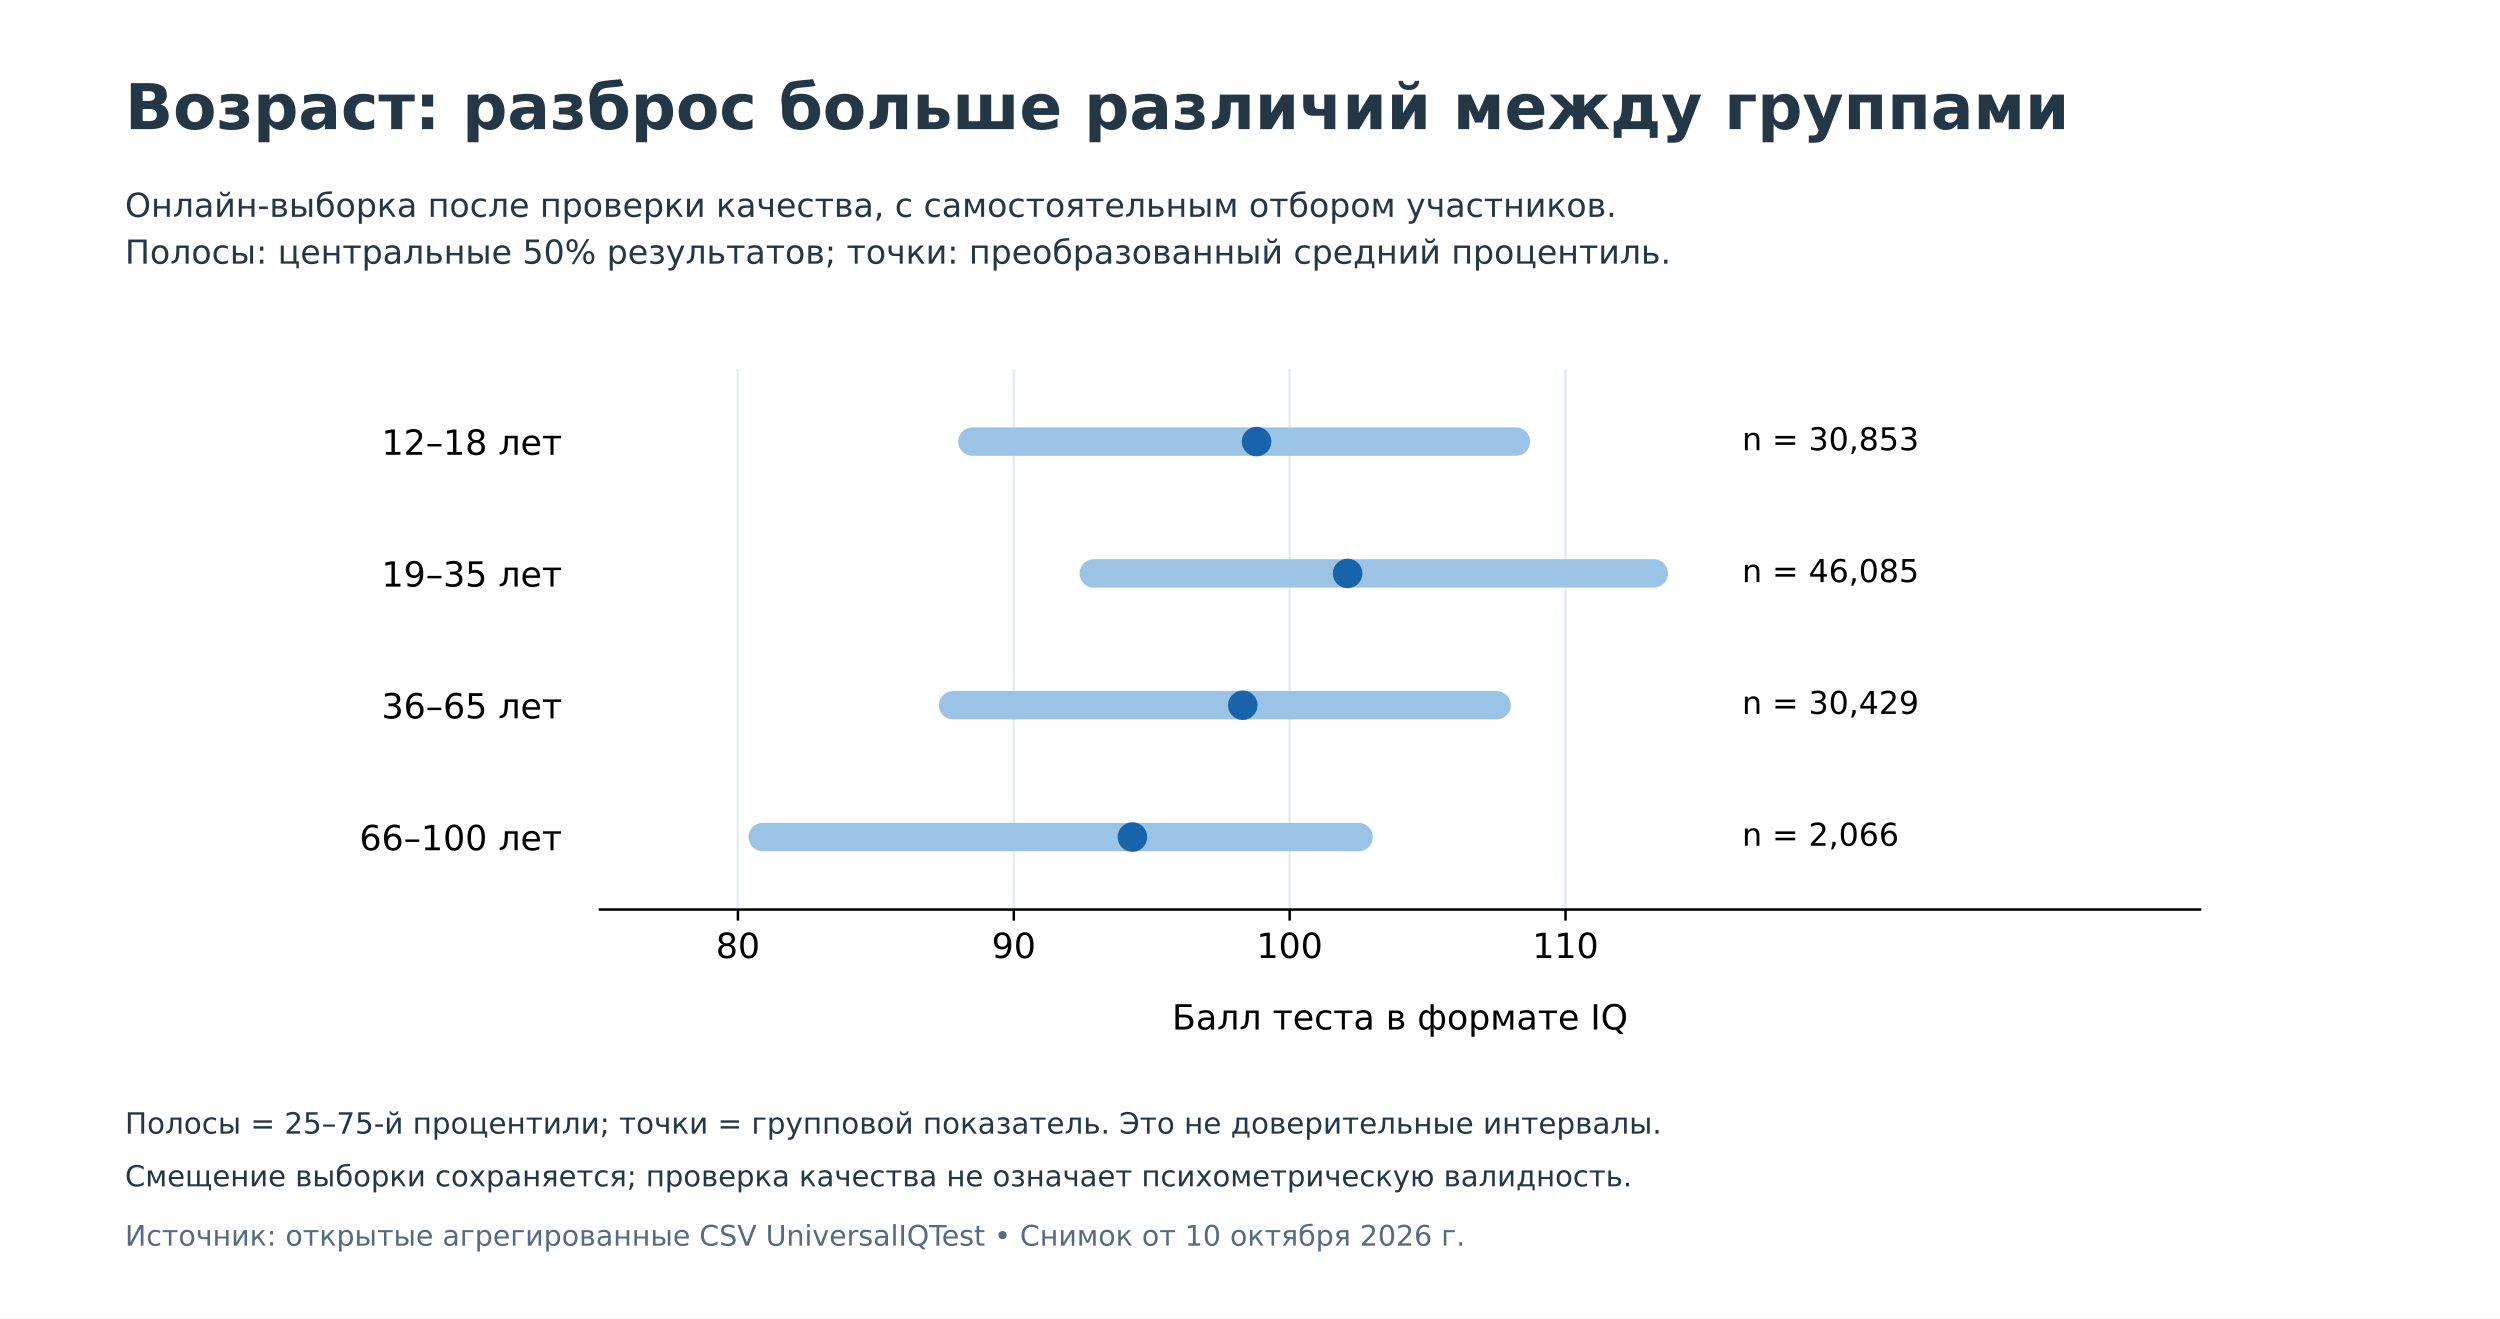
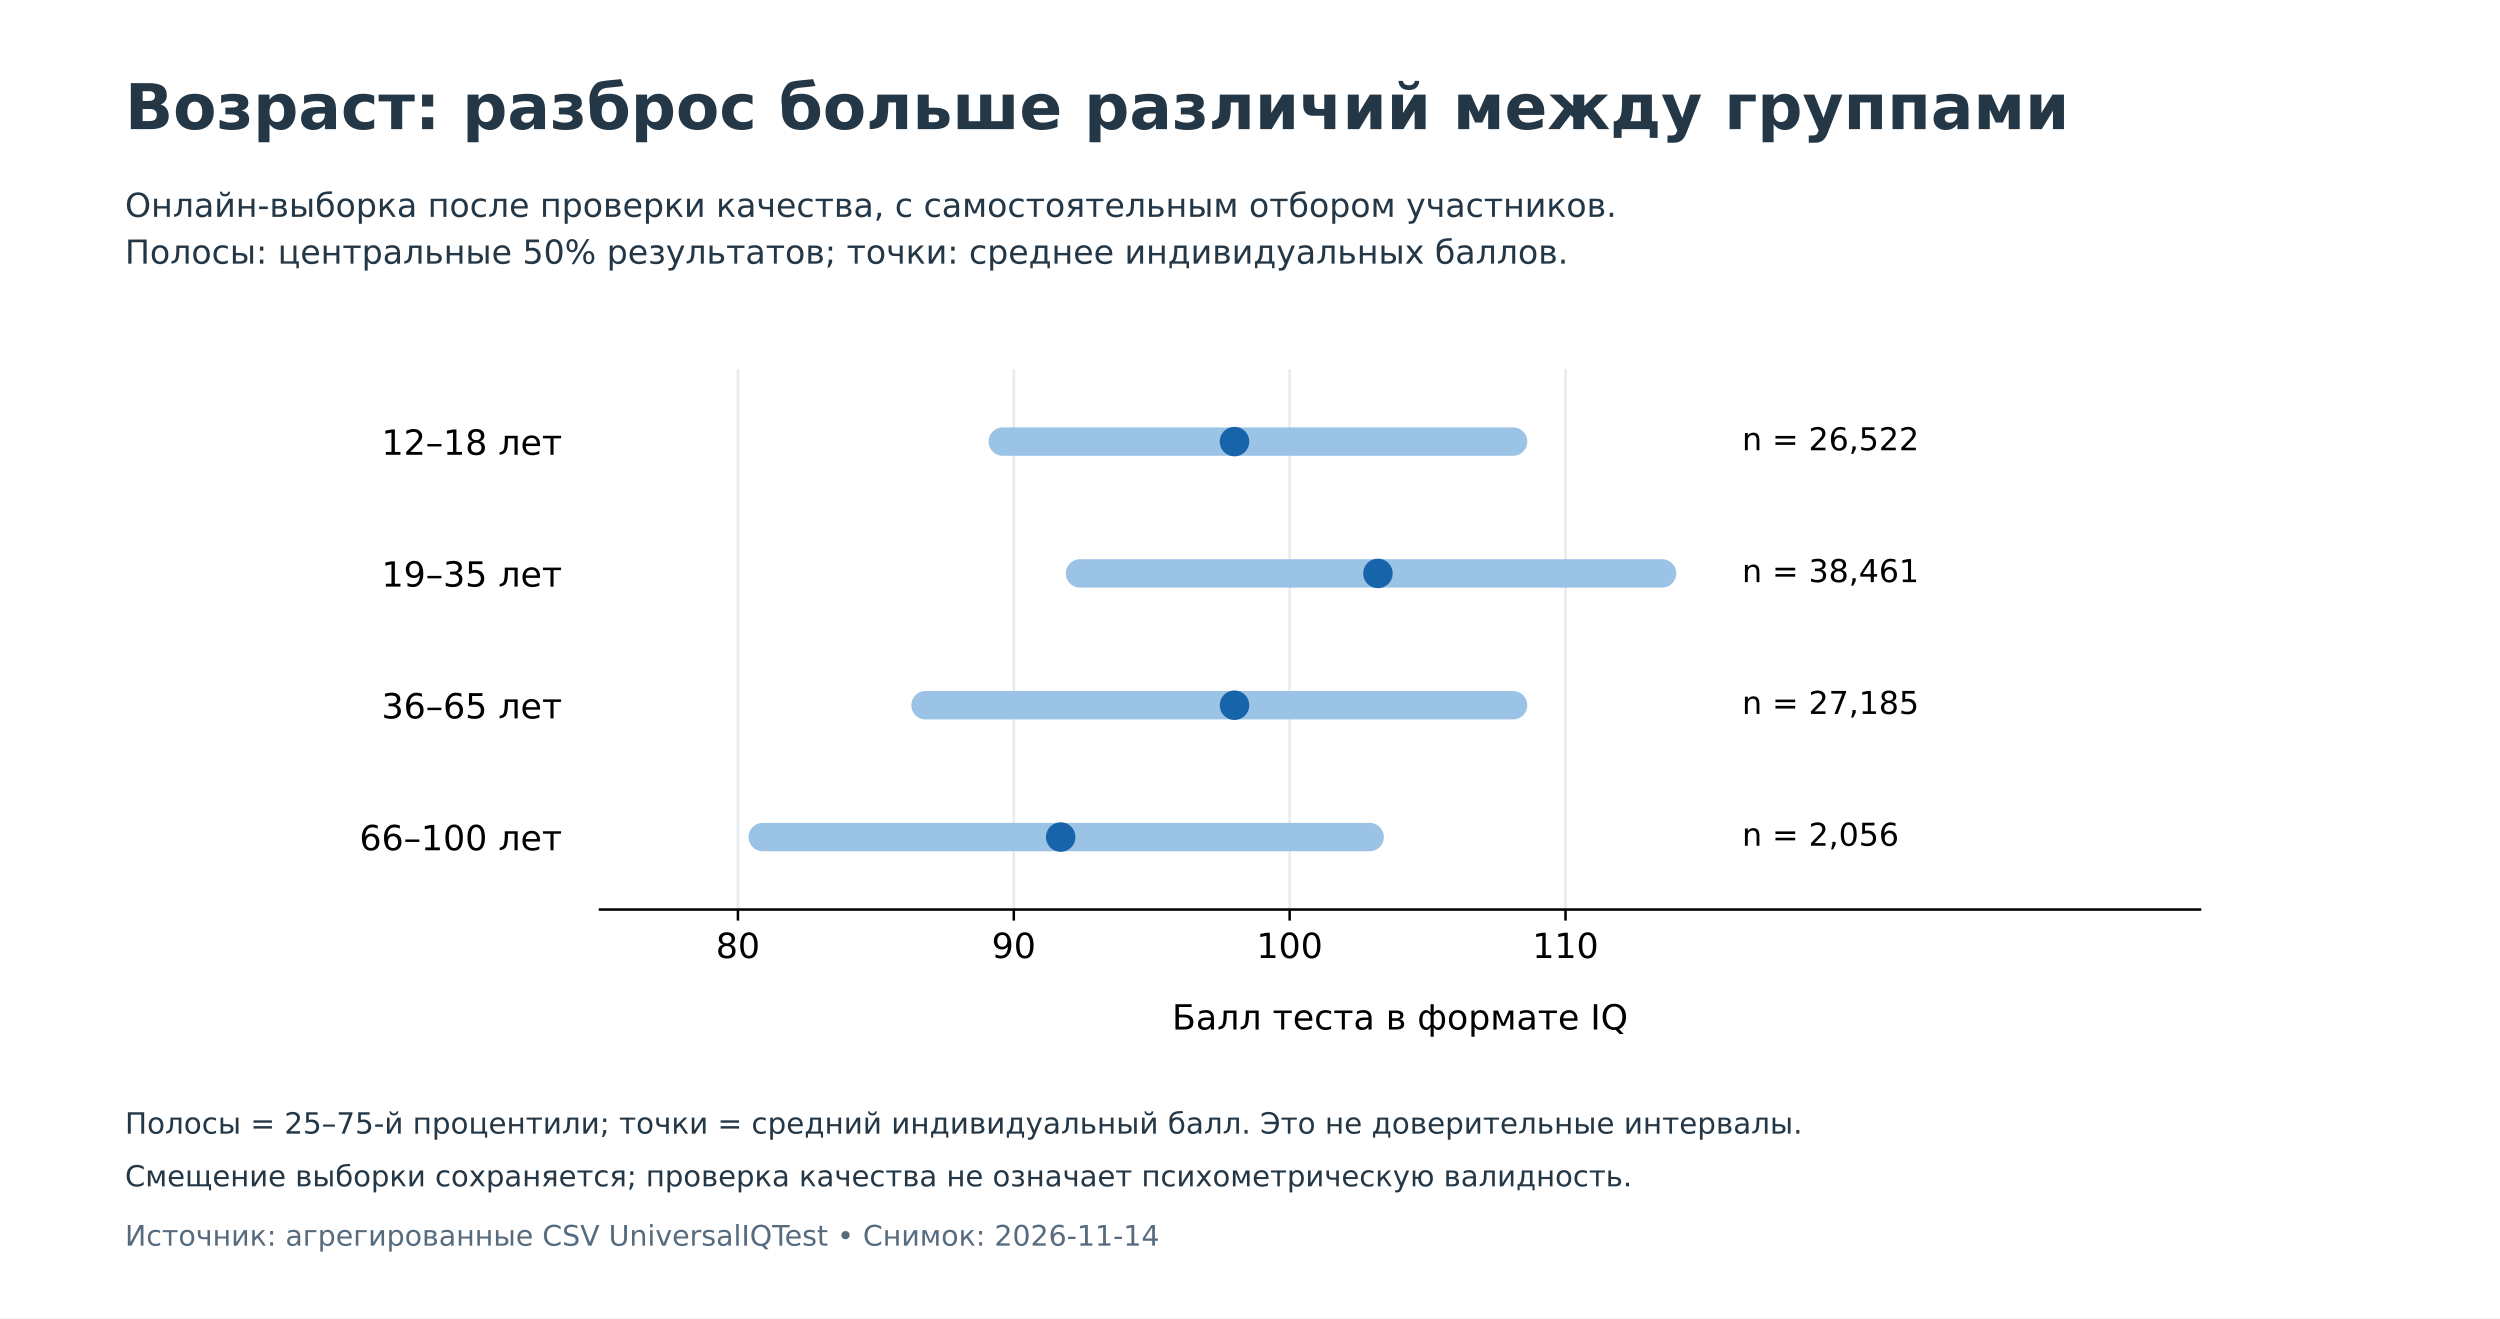
<svg xmlns="http://www.w3.org/2000/svg" xmlns:xlink="http://www.w3.org/1999/xlink" width="792pt" height="417.6pt" viewBox="0 0 792 417.6" version="1.1">
  <defs>
    <style type="text/css">*{stroke-linejoin: round; stroke-linecap: butt}</style>
  </defs>
  <g id="figure_1">
    <g id="patch_1">
      <path d="M 0 417.6 L 792 417.6 L 792 0 L 0 0 z " style="fill: #ffffff" />
    </g>
    <g id="axes_1">
      <g id="patch_2">
        <path d="M 190.08 288.144 L 696.96 288.144 L 696.96 116.928 L 190.08 116.928 z " style="fill: #ffffff" />
      </g>
      <g id="matplotlib.axis_1">
        <g id="xtick_1">
          <g id="line2d_1">
-             <path d="M 233.777 288.144 L 233.777 116.928 " clip-path="url(#p41d9ceec40)" style="fill: none; stroke: #e5ebf0; stroke-width: 0.8; stroke-linecap: square" />
+             <path d="M 233.777 288.144 L 233.777 116.928 " clip-path="url(#paba912644b)" style="fill: none; stroke: #e5ebf0; stroke-width: 0.8; stroke-linecap: square" />
          </g>
          <g id="line2d_2">
            <defs>
-               <path id="m0771f6a37a" d="M 0 0 L 0 3.5 " style="stroke: #000000; stroke-width: 0.8" />
+               <path id="m1f28500f4e" d="M 0 0 L 0 3.5 " style="stroke: #000000; stroke-width: 0.8" />
            </defs>
            <g>
-               <use xlink:href="#m0771f6a37a" x="233.777" y="288.144" style="stroke: #000000; stroke-width: 0.8" />
+               <use xlink:href="#m1f28500f4e" x="233.777" y="288.144" style="stroke: #000000; stroke-width: 0.8" />
            </g>
          </g>
          <g id="text_1">
            <text style="font-size: 11px; font-family: 'DejaVu Sans'; text-anchor: middle" x="233.777" y="303.502" transform="rotate(-0 233.7766 303.5023)">80</text>
          </g>
        </g>
        <g id="xtick_2">
          <g id="line2d_3">
-             <path d="M 321.17 288.144 L 321.17 116.928 " clip-path="url(#p41d9ceec40)" style="fill: none; stroke: #e5ebf0; stroke-width: 0.8; stroke-linecap: square" />
+             <path d="M 321.17 288.144 L 321.17 116.928 " clip-path="url(#paba912644b)" style="fill: none; stroke: #e5ebf0; stroke-width: 0.8; stroke-linecap: square" />
          </g>
          <g id="line2d_4">
            <g>
-               <use xlink:href="#m0771f6a37a" x="321.17" y="288.144" style="stroke: #000000; stroke-width: 0.8" />
+               <use xlink:href="#m1f28500f4e" x="321.17" y="288.144" style="stroke: #000000; stroke-width: 0.8" />
            </g>
          </g>
          <g id="text_2">
            <text style="font-size: 11px; font-family: 'DejaVu Sans'; text-anchor: middle" x="321.17" y="303.502" transform="rotate(-0 321.1697 303.5023)">90</text>
          </g>
        </g>
        <g id="xtick_3">
          <g id="line2d_5">
-             <path d="M 408.563 288.144 L 408.563 116.928 " clip-path="url(#p41d9ceec40)" style="fill: none; stroke: #e5ebf0; stroke-width: 0.8; stroke-linecap: square" />
+             <path d="M 408.563 288.144 L 408.563 116.928 " clip-path="url(#paba912644b)" style="fill: none; stroke: #e5ebf0; stroke-width: 0.8; stroke-linecap: square" />
          </g>
          <g id="line2d_6">
            <g>
-               <use xlink:href="#m0771f6a37a" x="408.563" y="288.144" style="stroke: #000000; stroke-width: 0.8" />
+               <use xlink:href="#m1f28500f4e" x="408.563" y="288.144" style="stroke: #000000; stroke-width: 0.8" />
            </g>
          </g>
          <g id="text_3">
            <text style="font-size: 11px; font-family: 'DejaVu Sans'; text-anchor: middle" x="408.563" y="303.502" transform="rotate(-0 408.5628 303.5023)">100</text>
          </g>
        </g>
        <g id="xtick_4">
          <g id="line2d_7">
-             <path d="M 495.956 288.144 L 495.956 116.928 " clip-path="url(#p41d9ceec40)" style="fill: none; stroke: #e5ebf0; stroke-width: 0.8; stroke-linecap: square" />
+             <path d="M 495.956 288.144 L 495.956 116.928 " clip-path="url(#paba912644b)" style="fill: none; stroke: #e5ebf0; stroke-width: 0.8; stroke-linecap: square" />
          </g>
          <g id="line2d_8">
            <g>
-               <use xlink:href="#m0771f6a37a" x="495.956" y="288.144" style="stroke: #000000; stroke-width: 0.8" />
+               <use xlink:href="#m1f28500f4e" x="495.956" y="288.144" style="stroke: #000000; stroke-width: 0.8" />
            </g>
          </g>
          <g id="text_4">
            <text style="font-size: 11px; font-family: 'DejaVu Sans'; text-anchor: middle" x="495.956" y="303.502" transform="rotate(-0 495.9559 303.5023)">110</text>
          </g>
        </g>
        <g id="text_5">
          <text style="font-size: 11px; font-family: 'DejaVu Sans'; text-anchor: middle" x="443.52" y="326.148" transform="rotate(-0 443.52 326.1482)">Балл теста в формате IQ</text>
        </g>
      </g>
      <g id="matplotlib.axis_2">
        <g id="ytick_1">
          <g id="line2d_9" />
          <g id="text_6">
            <text style="font-size: 11px; font-family: 'DejaVu Sans'; text-anchor: end" x="178.08" y="269.355" transform="rotate(-0 178.08 269.3551)">66–100 лет</text>
          </g>
        </g>
        <g id="ytick_2">
          <g id="line2d_10" />
          <g id="text_7">
            <text style="font-size: 11px; font-family: 'DejaVu Sans'; text-anchor: end" x="178.08" y="227.595" transform="rotate(-0 178.08 227.5951)">36–65 лет</text>
          </g>
        </g>
        <g id="ytick_3">
          <g id="line2d_11" />
          <g id="text_8">
            <text style="font-size: 11px; font-family: 'DejaVu Sans'; text-anchor: end" x="178.08" y="185.835" transform="rotate(-0 178.08 185.8351)">19–35 лет</text>
          </g>
        </g>
        <g id="ytick_4">
          <g id="line2d_12" />
          <g id="text_9">
            <text style="font-size: 11px; font-family: 'DejaVu Sans'; text-anchor: end" x="178.08" y="144.075" transform="rotate(-0 178.08 144.0751)">12–18 лет</text>
          </g>
        </g>
      </g>
      <g id="line2d_13">
-         <path d="M 308.061 139.896 L 480.225 139.896 " clip-path="url(#p41d9ceec40)" style="fill: none; stroke: #9bc3e5; stroke-width: 9; stroke-linecap: round" />
+         <path d="M 317.674 139.896 L 479.351 139.896 " clip-path="url(#paba912644b)" style="fill: none; stroke: #9bc3e5; stroke-width: 9; stroke-linecap: round" />
      </g>
      <g id="line2d_14">
-         <path d="M 346.514 181.656 L 523.922 181.656 " clip-path="url(#p41d9ceec40)" style="fill: none; stroke: #9bc3e5; stroke-width: 9; stroke-linecap: round" />
+         <path d="M 342.144 181.656 L 526.543 181.656 " clip-path="url(#paba912644b)" style="fill: none; stroke: #9bc3e5; stroke-width: 9; stroke-linecap: round" />
      </g>
      <g id="line2d_15">
-         <path d="M 301.943 223.416 L 474.108 223.416 " clip-path="url(#p41d9ceec40)" style="fill: none; stroke: #9bc3e5; stroke-width: 9; stroke-linecap: round" />
+         <path d="M 293.204 223.416 L 479.351 223.416 " clip-path="url(#paba912644b)" style="fill: none; stroke: #9bc3e5; stroke-width: 9; stroke-linecap: round" />
      </g>
      <g id="line2d_16">
-         <path d="M 241.642 265.176 L 430.411 265.176 " clip-path="url(#p41d9ceec40)" style="fill: none; stroke: #9bc3e5; stroke-width: 9; stroke-linecap: round" />
+         <path d="M 241.642 265.176 L 433.907 265.176 " clip-path="url(#paba912644b)" style="fill: none; stroke: #9bc3e5; stroke-width: 9; stroke-linecap: round" />
      </g>
      <g id="patch_3">
        <path d="M 190.08 288.144 L 696.96 288.144 " style="fill: none; stroke: #000000; stroke-width: 0.8; stroke-linejoin: miter; stroke-linecap: square" />
      </g>
      <g id="PathCollection_1">
        <defs>
-           <path id="madd3554849" d="M 0 4.183 C 1.109 4.183 2.174 3.743 2.958 2.958 C 3.743 2.174 4.183 1.109 4.183 0 C 4.183 -1.109 3.743 -2.174 2.958 -2.958 C 2.174 -3.743 1.109 -4.183 0 -4.183 C -1.109 -4.183 -2.174 -3.743 -2.958 -2.958 C -3.743 -2.174 -4.183 -1.109 -4.183 0 C -4.183 1.109 -3.743 2.174 -2.958 2.958 C -2.174 3.743 -1.109 4.183 0 4.183 z " style="stroke: #1864ab" />
+           <path id="mce066472a1" d="M 0 4.183 C 1.109 4.183 2.174 3.743 2.958 2.958 C 3.743 2.174 4.183 1.109 4.183 0 C 4.183 -1.109 3.743 -2.174 2.958 -2.958 C 2.174 -3.743 1.109 -4.183 0 -4.183 C -1.109 -4.183 -2.174 -3.743 -2.958 -2.958 C -3.743 -2.174 -4.183 -1.109 -4.183 0 C -4.183 1.109 -3.743 2.174 -2.958 2.958 C -2.174 3.743 -1.109 4.183 0 4.183 z " style="stroke: #1864ab" />
        </defs>
-         <g clip-path="url(#p41d9ceec40)">
-           <use xlink:href="#madd3554849" x="398.076" y="139.896" style="fill: #1864ab; stroke: #1864ab" />
+         <g clip-path="url(#paba912644b)">
+           <use xlink:href="#mce066472a1" x="391.084" y="139.896" style="fill: #1864ab; stroke: #1864ab" />
        </g>
      </g>
      <g id="text_10">
-         <text style="font-size: 10px; font-family: 'DejaVu Sans'; text-anchor: start" x="551.887" y="142.655" transform="rotate(-0 551.8874 142.6554)">n = 30,853</text>
+         <text style="font-size: 10px; font-family: 'DejaVu Sans'; text-anchor: start" x="551.887" y="142.655" transform="rotate(-0 551.8874 142.6554)">n = 26,522</text>
      </g>
      <g id="PathCollection_2">
-         <g clip-path="url(#p41d9ceec40)">
-           <use xlink:href="#madd3554849" x="426.915" y="181.656" style="fill: #1864ab; stroke: #1864ab" />
+         <g clip-path="url(#paba912644b)">
+           <use xlink:href="#mce066472a1" x="436.529" y="181.656" style="fill: #1864ab; stroke: #1864ab" />
        </g>
      </g>
      <g id="text_11">
-         <text style="font-size: 10px; font-family: 'DejaVu Sans'; text-anchor: start" x="551.887" y="184.415" transform="rotate(-0 551.8874 184.4154)">n = 46,085</text>
+         <text style="font-size: 10px; font-family: 'DejaVu Sans'; text-anchor: start" x="551.887" y="184.415" transform="rotate(-0 551.8874 184.4154)">n = 38,461</text>
      </g>
      <g id="PathCollection_3">
-         <g clip-path="url(#p41d9ceec40)">
-           <use xlink:href="#madd3554849" x="393.706" y="223.416" style="fill: #1864ab; stroke: #1864ab" />
+         <g clip-path="url(#paba912644b)">
+           <use xlink:href="#mce066472a1" x="391.084" y="223.416" style="fill: #1864ab; stroke: #1864ab" />
        </g>
      </g>
      <g id="text_12">
-         <text style="font-size: 10px; font-family: 'DejaVu Sans'; text-anchor: start" x="551.887" y="226.175" transform="rotate(-0 551.8874 226.1754)">n = 30,429</text>
+         <text style="font-size: 10px; font-family: 'DejaVu Sans'; text-anchor: start" x="551.887" y="226.175" transform="rotate(-0 551.8874 226.1754)">n = 27,185</text>
      </g>
      <g id="PathCollection_4">
-         <g clip-path="url(#p41d9ceec40)">
-           <use xlink:href="#madd3554849" x="358.749" y="265.176" style="fill: #1864ab; stroke: #1864ab" />
+         <g clip-path="url(#paba912644b)">
+           <use xlink:href="#mce066472a1" x="336.026" y="265.176" style="fill: #1864ab; stroke: #1864ab" />
        </g>
      </g>
      <g id="text_13">
-         <text style="font-size: 10px; font-family: 'DejaVu Sans'; text-anchor: start" x="551.887" y="267.935" transform="rotate(-0 551.8874 267.9354)">n = 2,066</text>
+         <text style="font-size: 10px; font-family: 'DejaVu Sans'; text-anchor: start" x="551.887" y="267.935" transform="rotate(-0 551.8874 267.9354)">n = 2,056</text>
      </g>
    </g>
    <g id="text_14">
      <text style="font-weight: 700; font-size: 20px; font-family: 'DejaVu Sans'; text-anchor: start; fill: #243746" x="39.6" y="40.906" transform="rotate(-0 39.6 40.906)">Возраст: разброс больше различий между группами</text>
    </g>
    <g id="text_15">
      <text style="font-size: 10.5px; font-family: 'DejaVu Sans'; fill: #243746" transform="translate(39.6 68.70919)">Онлайн-выборка после проверки качества, с самостоятельным отбором участников.</text>
-       <text style="font-size: 10.5px; font-family: 'DejaVu Sans'; fill: #243746" transform="translate(39.6 83.5365)">Полосы: центральные 50% результатов; точки: преобразованный средний процентиль.</text>
+       <text style="font-size: 10.5px; font-family: 'DejaVu Sans'; fill: #243746" transform="translate(39.6 83.5365)">Полосы: центральные 50% результатов; точки: среднее индивидуальных баллов.</text>
    </g>
    <g id="text_16">
-       <text style="font-size: 9.3px; font-family: 'DejaVu Sans'; text-anchor: start; fill: #243746" x="39.6" y="359.136" transform="rotate(-0 39.6 359.136)">Полосы = 25–75-й процентили; точки = групповой показатель. Это не доверительные интервалы.</text>
+       <text style="font-size: 9.3px; font-family: 'DejaVu Sans'; text-anchor: start; fill: #243746" x="39.6" y="359.136" transform="rotate(-0 39.6 359.136)">Полосы = 25–75-й процентили; точки = средний индивидуальный балл. Это не доверительные интервалы.</text>
    </g>
    <g id="text_17">
      <text style="font-size: 9.2px; font-family: 'DejaVu Sans'; text-anchor: start; fill: #243746" x="39.6" y="375.84" transform="rotate(-0 39.6 375.84)">Смещение выборки сохраняется; проверка качества не означает психометрическую валидность.</text>
    </g>
    <g id="text_18">
-       <text style="font-size: 9px; font-family: 'DejaVu Sans'; text-anchor: start; fill: #566b7e" x="39.6" y="394.632" transform="rotate(-0 39.6 394.632)">Источник: открытые агрегированные CSV UniversalIQTest • Снимок от 10 октября 2026 г.</text>
+       <text style="font-size: 9px; font-family: 'DejaVu Sans'; text-anchor: start; fill: #566b7e" x="39.6" y="394.632" transform="rotate(-0 39.6 394.632)">Источник: агрегированные CSV UniversalIQTest • Снимок: 2026-11-14</text>
    </g>
  </g>
  <defs>
-     <clipPath id="p41d9ceec40">
+     <clipPath id="paba912644b">
      <rect x="190.08" y="116.928" width="506.88" height="171.216" />
    </clipPath>
  </defs>
</svg>
